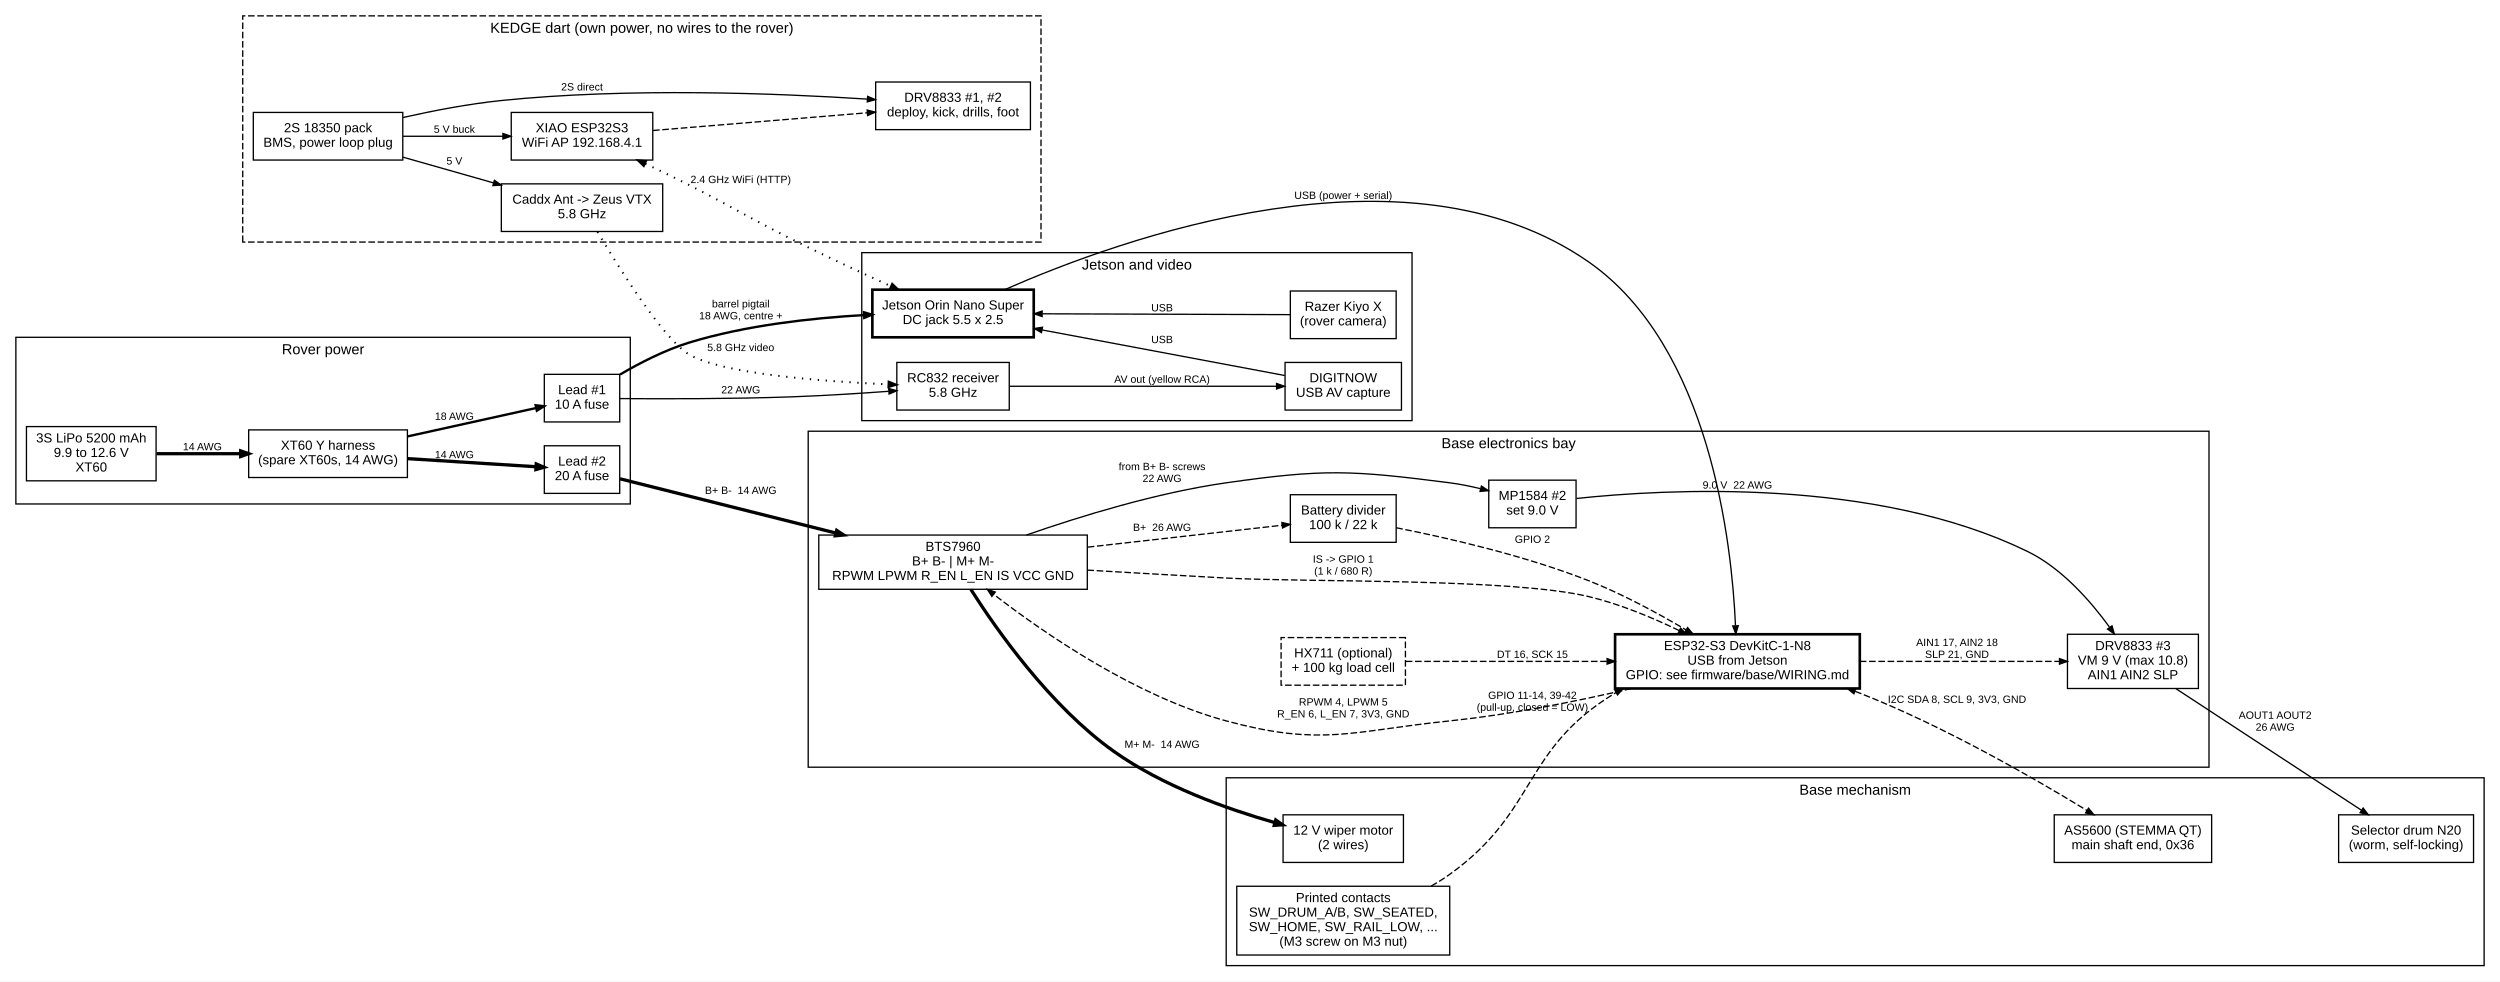
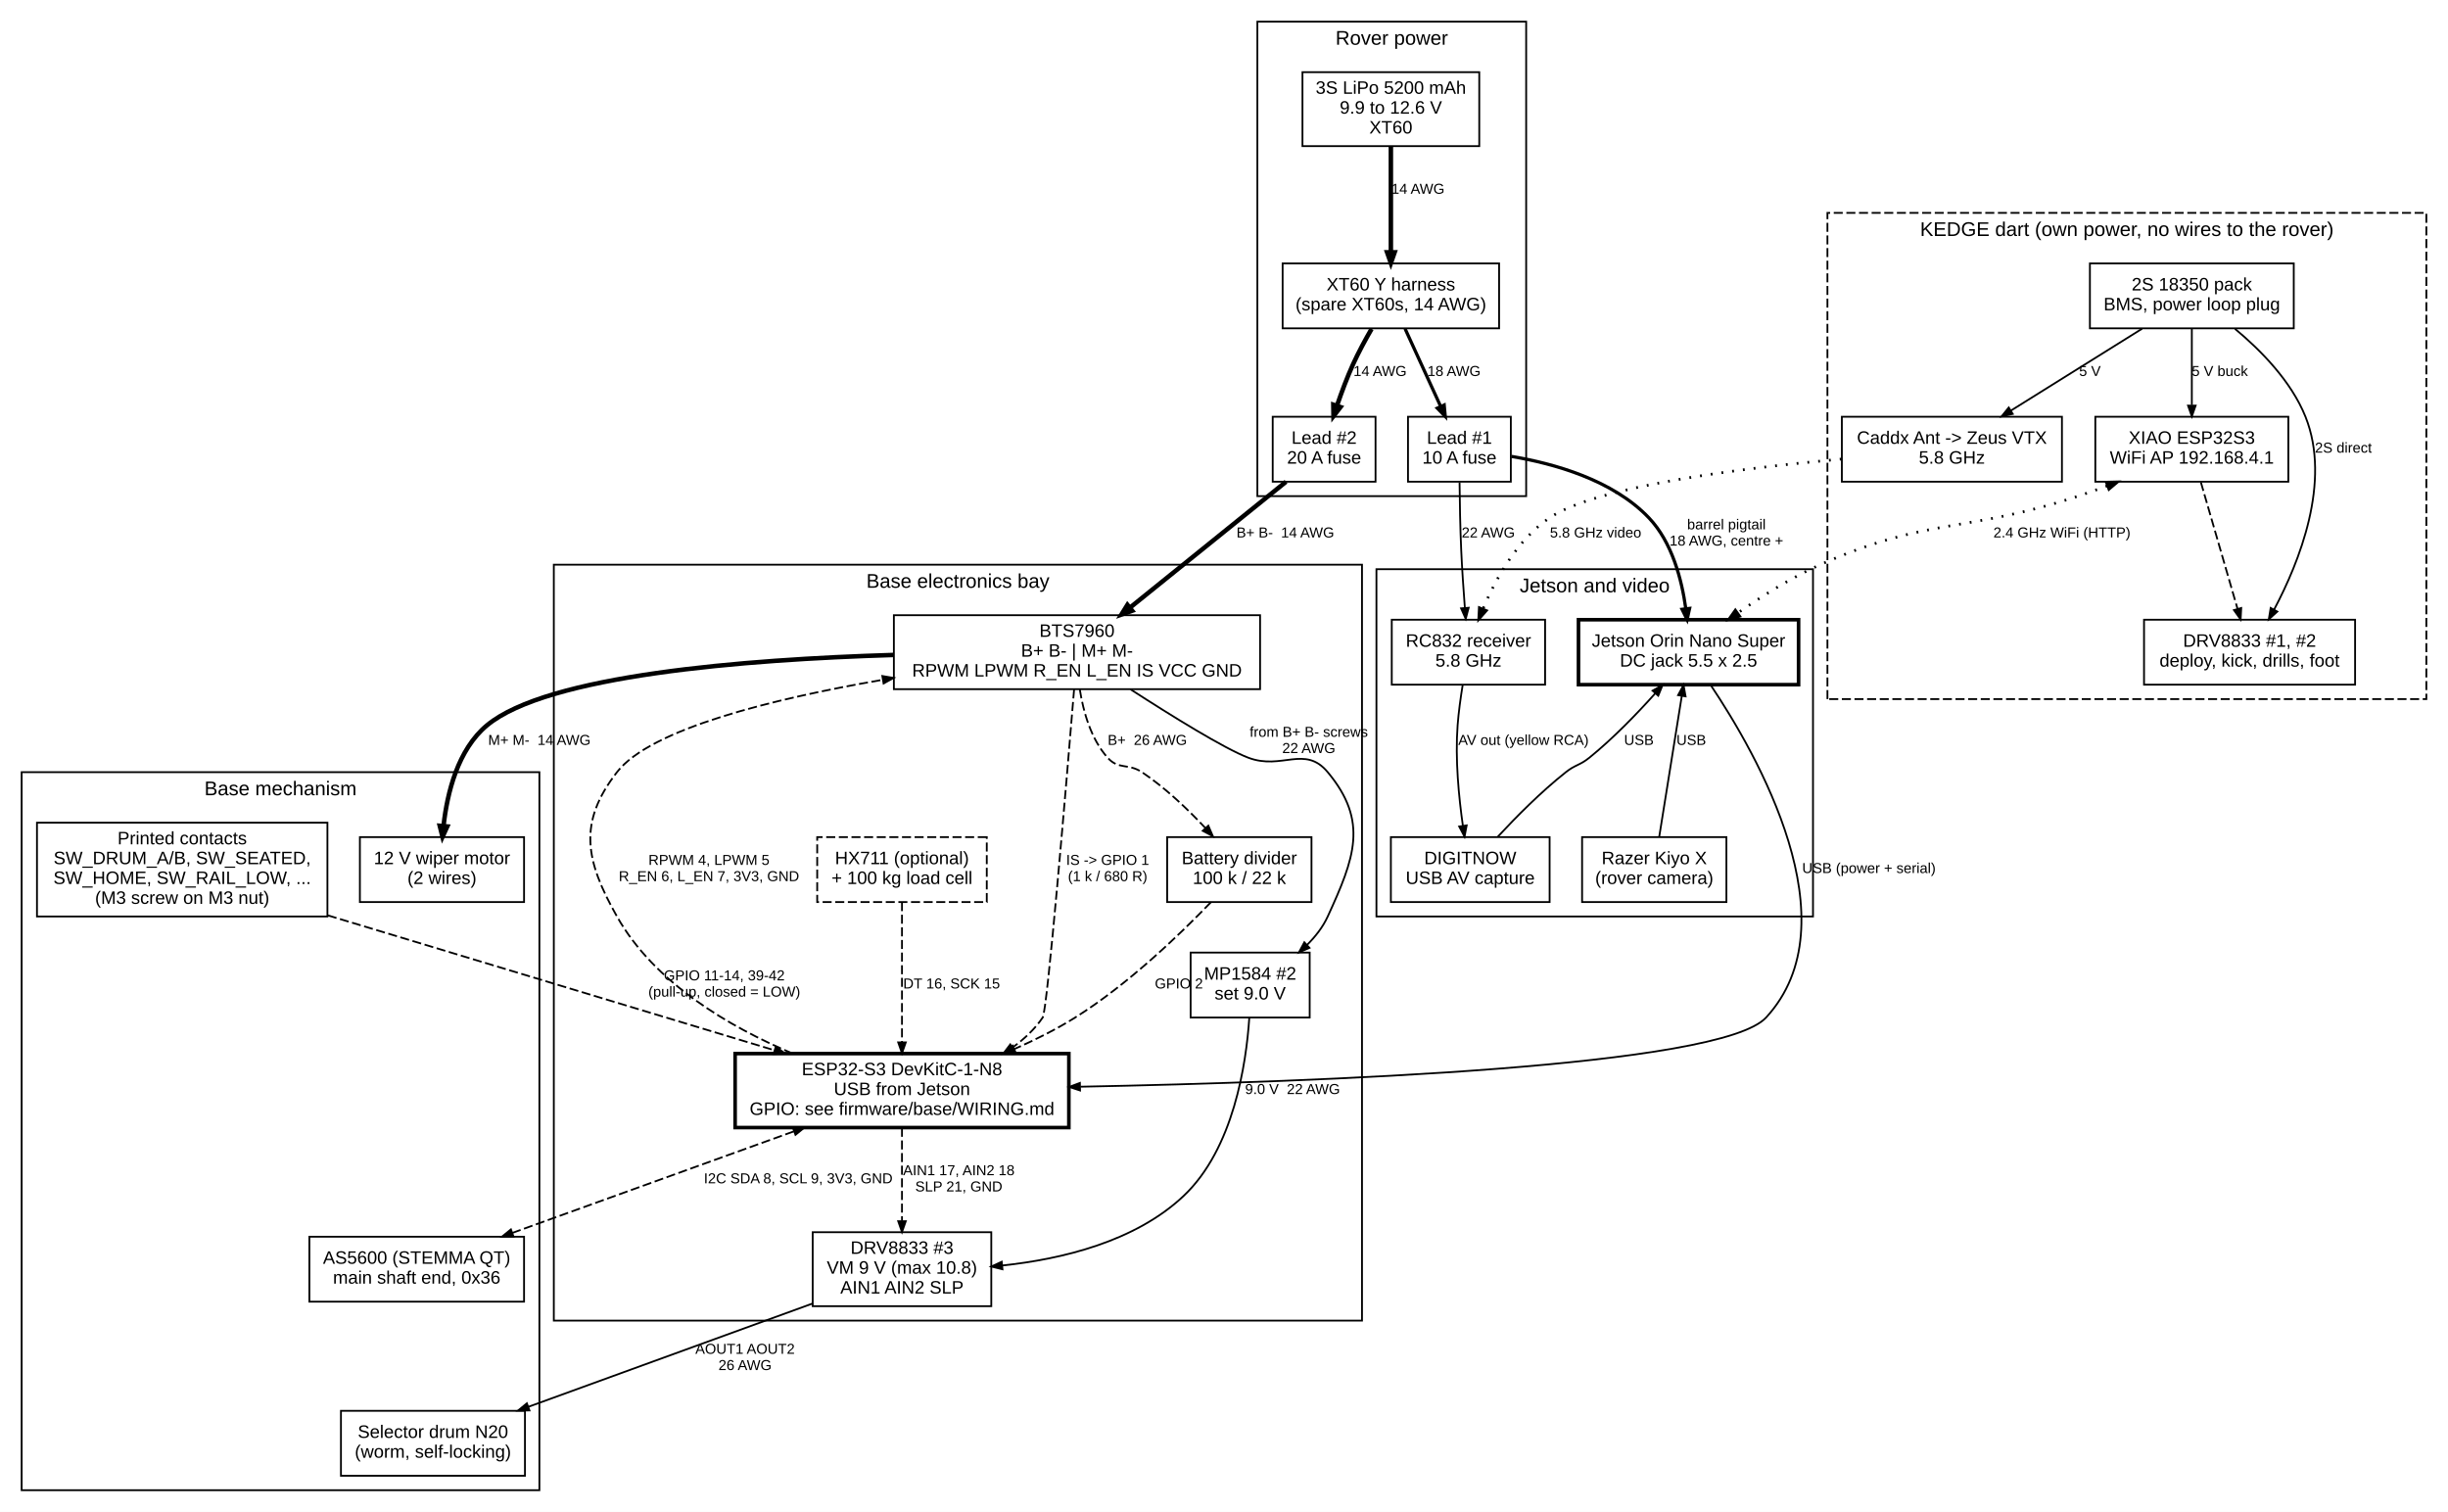
- <svg xmlns="http://www.w3.org/2000/svg" width="1890pt" height="742pt" viewBox="0.00 0.00 1890.00 742.00">
-   <g id="graph0" class="graph" transform="scale(1 1) rotate(0) translate(4 738)">
-     <polygon fill="white" stroke="transparent" points="-4,4 -4,-738 1886,-738 1886,4 -4,4" />
+ <svg xmlns="http://www.w3.org/2000/svg" width="1357pt" height="838pt" viewBox="0.00 0.00 1357.00 838.00">
+   <g id="graph0" class="graph" transform="scale(1 1) rotate(0) translate(4 834)">
+     <polygon fill="white" stroke="transparent" points="-4,4 -4,-834 1353,-834 1353,4 -4,4" />
    <g id="clust1" class="cluster">
-       <polygon fill="none" stroke="black" points="8,-357 8,-483 472.5,-483 472.5,-357 8,-357" />
-       <text text-anchor="middle" x="240.25" y="-470.2" font-family="Liberation Sans" font-size="11.00">Rover power</text>
+       <polygon fill="none" stroke="black" points="693,-559 693,-822 842,-822 842,-559 693,-559" />
+       <text text-anchor="middle" x="767.5" y="-809.2" font-family="Liberation Sans" font-size="11.00">Rover power</text>
    </g>
    <g id="clust2" class="cluster">
-       <polygon fill="none" stroke="black" points="607,-158 607,-412 1666,-412 1666,-158 607,-158" />
-       <text text-anchor="middle" x="1136.5" y="-399.2" font-family="Liberation Sans" font-size="11.00">Base electronics bay</text>
+       <polygon fill="none" stroke="black" points="303,-102 303,-521 751,-521 751,-102 303,-102" />
+       <text text-anchor="middle" x="527" y="-508.2" font-family="Liberation Sans" font-size="11.00">Base electronics bay</text>
    </g>
    <g id="clust3" class="cluster">
-       <polygon fill="none" stroke="black" points="923,-8 923,-150 1874,-150 1874,-8 923,-8" />
-       <text text-anchor="middle" x="1398.5" y="-137.2" font-family="Liberation Sans" font-size="11.00">Base mechanism</text>
+       <polygon fill="none" stroke="black" points="8,-8 8,-406 295,-406 295,-8 8,-8" />
+       <text text-anchor="middle" x="151.5" y="-393.2" font-family="Liberation Sans" font-size="11.00">Base mechanism</text>
    </g>
    <g id="clust4" class="cluster">
-       <polygon fill="none" stroke="black" points="647.5,-420 647.5,-547 1063.5,-547 1063.5,-420 647.5,-420" />
-       <text text-anchor="middle" x="855.5" y="-534.2" font-family="Liberation Sans" font-size="11.00">Jetson and video</text>
+       <polygon fill="none" stroke="black" points="759,-326 759,-518.5 1001,-518.5 1001,-326 759,-326" />
+       <text text-anchor="middle" x="880" y="-505.7" font-family="Liberation Sans" font-size="11.00">Jetson and video</text>
    </g>
    <g id="clust5" class="cluster">
-       <polygon fill="none" stroke="black" stroke-dasharray="5,2" points="179.5,-555 179.5,-726 783,-726 783,-555 179.5,-555" />
-       <text text-anchor="middle" x="481.25" y="-713.2" font-family="Liberation Sans" font-size="11.00">KEDGE dart (own power, no wires to the rover)</text>
+       <polygon fill="none" stroke="black" stroke-dasharray="5,2" points="1009,-446.5 1009,-716 1341,-716 1341,-446.5 1009,-446.5" />
+       <text text-anchor="middle" x="1175" y="-703.2" font-family="Liberation Sans" font-size="11.00">KEDGE dart (own power, no wires to the rover)</text>
    </g>
    <g id="node1" class="node">
-       <polygon fill="none" stroke="black" points="114,-415.5 16,-415.5 16,-374.5 114,-374.5 114,-415.5" />
-       <text text-anchor="middle" x="65" y="-403.5" font-family="Liberation Sans" font-size="10.00">3S LiPo 5200 mAh</text>
-       <text text-anchor="middle" x="65" y="-392.5" font-family="Liberation Sans" font-size="10.00">9.9 to 12.6 V</text>
-       <text text-anchor="middle" x="65" y="-381.5" font-family="Liberation Sans" font-size="10.00">XT60</text>
+       <polygon fill="none" stroke="black" points="816,-794 718,-794 718,-753 816,-753 816,-794" />
+       <text text-anchor="middle" x="767" y="-782" font-family="Liberation Sans" font-size="10.00">3S LiPo 5200 mAh</text>
+       <text text-anchor="middle" x="767" y="-771" font-family="Liberation Sans" font-size="10.00">9.9 to 12.6 V</text>
+       <text text-anchor="middle" x="767" y="-760" font-family="Liberation Sans" font-size="10.00">XT60</text>
    </g>
    <g id="node2" class="node">
-       <polygon fill="none" stroke="black" points="304,-413 184,-413 184,-377 304,-377 304,-413" />
-       <text text-anchor="middle" x="244" y="-398" font-family="Liberation Sans" font-size="10.00">XT60 Y harness</text>
-       <text text-anchor="middle" x="244" y="-387" font-family="Liberation Sans" font-size="10.00">(spare XT60s, 14 AWG)</text>
+       <polygon fill="none" stroke="black" points="827,-688 707,-688 707,-652 827,-652 827,-688" />
+       <text text-anchor="middle" x="767" y="-673" font-family="Liberation Sans" font-size="10.00">XT60 Y harness</text>
+       <text text-anchor="middle" x="767" y="-662" font-family="Liberation Sans" font-size="10.00">(spare XT60s, 14 AWG)</text>
    </g>
    <g id="edge1" class="edge">
-       <path fill="none" stroke="black" stroke-width="2.5" d="M114.37,-395C133.93,-395 156.81,-395 177.81,-395" />
-       <polygon fill="black" stroke="black" stroke-width="2.5" points="177.97,-397.1 183.97,-395 177.97,-392.9 177.97,-397.1" />
-       <text text-anchor="middle" x="149" y="-397.6" font-family="Liberation Sans" font-size="8.00">14 AWG</text>
+       <path fill="none" stroke="black" stroke-width="2.5" d="M767,-752.93C767,-736.2 767,-712.1 767,-694.37" />
+       <polygon fill="black" stroke="black" stroke-width="2.5" points="769.1,-694.15 767,-688.15 764.9,-694.15 769.1,-694.15" />
+       <text text-anchor="middle" x="782" y="-726.6" font-family="Liberation Sans" font-size="8.00">14 AWG</text>
    </g>
    <g id="node3" class="node">
-       <polygon fill="none" stroke="black" points="464.5,-401 407.5,-401 407.5,-365 464.5,-365 464.5,-401" />
-       <text text-anchor="middle" x="436" y="-386" font-family="Liberation Sans" font-size="10.00">Lead #2</text>
-       <text text-anchor="middle" x="436" y="-375" font-family="Liberation Sans" font-size="10.00">20 A fuse</text>
+       <polygon fill="none" stroke="black" points="758.5,-603 701.5,-603 701.5,-567 758.5,-567 758.5,-603" />
+       <text text-anchor="middle" x="730" y="-588" font-family="Liberation Sans" font-size="10.00">Lead #2</text>
+       <text text-anchor="middle" x="730" y="-577" font-family="Liberation Sans" font-size="10.00">20 A fuse</text>
    </g>
    <g id="edge2" class="edge">
-       <path fill="none" stroke="black" stroke-width="2.5" d="M304.08,-391.27C335.94,-389.26 374.14,-386.84 401.03,-385.15" />
-       <polygon fill="black" stroke="black" stroke-width="2.5" points="401.41,-387.23 407.26,-384.75 401.14,-383.03 401.41,-387.23" />
-       <text text-anchor="middle" x="339.5" y="-391.6" font-family="Liberation Sans" font-size="8.00">14 AWG</text>
+       <path fill="none" stroke="black" stroke-width="2.5" d="M756.29,-651.65C752.77,-645.56 748.99,-638.59 746,-632 742.73,-624.78 739.71,-616.68 737.19,-609.31" />
+       <polygon fill="black" stroke="black" stroke-width="2.5" points="739.09,-608.36 735.2,-603.33 735.1,-609.68 739.09,-608.36" />
+       <text text-anchor="middle" x="761" y="-625.6" font-family="Liberation Sans" font-size="8.00">14 AWG</text>
    </g>
    <g id="node4" class="node">
-       <polygon fill="none" stroke="black" points="464.5,-455 407.5,-455 407.5,-419 464.5,-419 464.5,-455" />
-       <text text-anchor="middle" x="436" y="-440" font-family="Liberation Sans" font-size="10.00">Lead #1</text>
-       <text text-anchor="middle" x="436" y="-429" font-family="Liberation Sans" font-size="10.00">10 A fuse</text>
+       <polygon fill="none" stroke="black" points="833.5,-603 776.5,-603 776.5,-567 833.5,-567 833.5,-603" />
+       <text text-anchor="middle" x="805" y="-588" font-family="Liberation Sans" font-size="10.00">Lead #1</text>
+       <text text-anchor="middle" x="805" y="-577" font-family="Liberation Sans" font-size="10.00">10 A fuse</text>
    </g>
    <g id="edge3" class="edge">
-       <path fill="none" stroke="black" stroke-width="1.8" d="M304.08,-408.06C336.08,-415.13 374.46,-423.62 401.36,-429.56" />
-       <polygon fill="black" stroke="black" stroke-width="1.8" points="400.95,-431.62 407.26,-430.87 401.86,-427.52 400.95,-431.62" />
-       <text text-anchor="middle" x="339.5" y="-420.6" font-family="Liberation Sans" font-size="8.00">18 AWG</text>
+       <path fill="none" stroke="black" stroke-width="1.8" d="M774.87,-651.8C780.58,-639.34 788.35,-622.36 794.58,-608.77" />
+       <polygon fill="black" stroke="black" stroke-width="1.8" points="796.55,-609.51 797.14,-603.18 792.73,-607.76 796.55,-609.51" />
+       <text text-anchor="middle" x="802" y="-625.6" font-family="Liberation Sans" font-size="8.00">18 AWG</text>
    </g>
    <g id="node5" class="node">
-       <polygon fill="none" stroke="black" points="818,-333.5 615,-333.5 615,-292.5 818,-292.5 818,-333.5" />
-       <text text-anchor="middle" x="716.5" y="-321.5" font-family="Liberation Sans" font-size="10.00">BTS7960</text>
-       <text text-anchor="middle" x="716.5" y="-310.5" font-family="Liberation Sans" font-size="10.00">B+ B- | M+ M-</text>
-       <text text-anchor="middle" x="716.5" y="-299.5" font-family="Liberation Sans" font-size="10.00">RPWM LPWM R_EN L_EN IS VCC GND</text>
+       <polygon fill="none" stroke="black" points="694.5,-493 491.5,-493 491.5,-452 694.5,-452 694.5,-493" />
+       <text text-anchor="middle" x="593" y="-481" font-family="Liberation Sans" font-size="10.00">BTS7960</text>
+       <text text-anchor="middle" x="593" y="-470" font-family="Liberation Sans" font-size="10.00">B+ B- | M+ M-</text>
+       <text text-anchor="middle" x="593" y="-459" font-family="Liberation Sans" font-size="10.00">RPWM LPWM R_EN L_EN IS VCC GND</text>
    </g>
    <g id="edge4" class="edge">
-       <path fill="none" stroke="black" stroke-width="2.5" d="M464.72,-376.03C502.42,-366.56 571.6,-349.17 627.76,-335.05" />
-       <polygon fill="black" stroke="black" stroke-width="2.5" points="628.54,-337.02 633.85,-333.52 627.52,-332.95 628.54,-337.02" />
-       <text text-anchor="middle" x="556" y="-364.6" font-family="Liberation Sans" font-size="8.00">B+ B-  14 AWG</text>
+       <path fill="none" stroke="black" stroke-width="2.5" d="M708.89,-566.98C685.72,-548.28 648.34,-518.14 622.33,-497.15" />
+       <polygon fill="black" stroke="black" stroke-width="2.5" points="623.6,-495.48 617.61,-493.35 620.96,-498.75 623.6,-495.48" />
+       <text text-anchor="middle" x="708.5" y="-536.1" font-family="Liberation Sans" font-size="8.00">B+ B-  14 AWG</text>
    </g>
    <g id="node15" class="node">
-       <polygon fill="none" stroke="black" stroke-width="2" points="777.5,-519 655.5,-519 655.5,-483 777.5,-483 777.5,-519" />
-       <text text-anchor="middle" x="716.5" y="-504" font-family="Liberation Sans" font-size="10.00">Jetson Orin Nano Super</text>
-       <text text-anchor="middle" x="716.5" y="-493" font-family="Liberation Sans" font-size="10.00">DC jack 5.5 x 2.5</text>
+       <polygon fill="none" stroke="black" stroke-width="2" points="993,-490.5 871,-490.5 871,-454.5 993,-454.5 993,-490.5" />
+       <text text-anchor="middle" x="932" y="-475.5" font-family="Liberation Sans" font-size="10.00">Jetson Orin Nano Super</text>
+       <text text-anchor="middle" x="932" y="-464.5" font-family="Liberation Sans" font-size="10.00">DC jack 5.5 x 2.5</text>
    </g>
    <g id="edge9" class="edge">
-       <path fill="none" stroke="black" stroke-width="1.8" d="M464.77,-454.87C479.67,-463.6 498.7,-473.4 517,-479 559.8,-492.1 609.91,-497.58 649.08,-499.8" />
-       <polygon fill="black" stroke="black" stroke-width="1.8" points="649.16,-501.9 655.27,-500.12 649.39,-497.71 649.16,-501.9" />
-       <text text-anchor="middle" x="556" y="-505.6" font-family="Liberation Sans" font-size="8.00">barrel pigtail</text>
-       <text text-anchor="middle" x="556" y="-496.6" font-family="Liberation Sans" font-size="8.00">18 AWG, centre +</text>
+       <path fill="none" stroke="black" stroke-width="1.8" d="M833.81,-581.02C857.39,-577.08 890,-567.99 910,-547 922.9,-533.47 928.27,-512.68 930.48,-496.66" />
+       <polygon fill="black" stroke="black" stroke-width="1.8" points="932.59,-496.76 931.21,-490.56 928.42,-496.27 932.59,-496.76" />
+       <text text-anchor="middle" x="953" y="-540.6" font-family="Liberation Sans" font-size="8.00">barrel pigtail</text>
+       <text text-anchor="middle" x="953" y="-531.6" font-family="Liberation Sans" font-size="8.00">18 AWG, centre +</text>
    </g>
    <g id="node16" class="node">
-       <polygon fill="none" stroke="black" points="759,-464 674,-464 674,-428 759,-428 759,-464" />
-       <text text-anchor="middle" x="716.5" y="-449" font-family="Liberation Sans" font-size="10.00">RC832 receiver</text>
-       <text text-anchor="middle" x="716.5" y="-438" font-family="Liberation Sans" font-size="10.00">5.8 GHz</text>
+       <polygon fill="none" stroke="black" points="852.5,-490.5 767.5,-490.5 767.5,-454.5 852.5,-454.5 852.5,-490.5" />
+       <text text-anchor="middle" x="810" y="-475.5" font-family="Liberation Sans" font-size="10.00">RC832 receiver</text>
+       <text text-anchor="middle" x="810" y="-464.5" font-family="Liberation Sans" font-size="10.00">5.8 GHz</text>
    </g>
    <g id="edge10" class="edge">
-       <path fill="none" stroke="black" d="M464.7,-436.67C496.25,-436.42 549.36,-436.34 595,-438 619.04,-438.87 645.73,-440.57 667.87,-442.18" />
-       <polygon fill="black" stroke="black" points="667.85,-444.28 673.98,-442.63 668.15,-440.09 667.85,-444.28" />
-       <text text-anchor="middle" x="556" y="-440.6" font-family="Liberation Sans" font-size="8.00">22 AWG</text>
+       <path fill="none" stroke="black" d="M805.08,-566.65C805.18,-555.82 805.43,-541.59 806,-529 806.47,-518.55 807.26,-507.01 808.01,-497.17" />
+       <polygon fill="black" stroke="black" points="810.12,-497.13 808.5,-490.98 805.93,-496.8 810.12,-497.13" />
+       <text text-anchor="middle" x="821" y="-536.1" font-family="Liberation Sans" font-size="8.00">22 AWG</text>
    </g>
    <g id="node6" class="node">
-       <polygon fill="none" stroke="black" points="1187.5,-375 1121.5,-375 1121.5,-339 1187.5,-339 1187.5,-375" />
-       <text text-anchor="middle" x="1154.5" y="-360" font-family="Liberation Sans" font-size="10.00">MP1584 #2</text>
-       <text text-anchor="middle" x="1154.5" y="-349" font-family="Liberation Sans" font-size="10.00">set 9.0 V</text>
+       <polygon fill="none" stroke="black" points="722,-306 656,-306 656,-270 722,-270 722,-306" />
+       <text text-anchor="middle" x="689" y="-291" font-family="Liberation Sans" font-size="10.00">MP1584 #2</text>
+       <text text-anchor="middle" x="689" y="-280" font-family="Liberation Sans" font-size="10.00">set 9.0 V</text>
    </g>
    <g id="edge6" class="edge">
-       <path fill="none" stroke="black" d="M771.95,-333.5C812.84,-347.76 870.57,-365.5 923,-373 997.35,-383.63 1017.5,-382.53 1092,-373 1099.52,-372.04 1107.44,-370.44 1115,-368.61" />
-       <polygon fill="black" stroke="black" points="1115.94,-370.54 1121.25,-367.04 1114.92,-366.47 1115.94,-370.54" />
-       <text text-anchor="middle" x="874.5" y="-382.6" font-family="Liberation Sans" font-size="8.00">from B+ B- screws</text>
-       <text text-anchor="middle" x="874.5" y="-373.6" font-family="Liberation Sans" font-size="8.00">22 AWG</text>
+       <path fill="none" stroke="black" d="M622.79,-451.83C645.39,-437.23 674.75,-419.02 688,-414 706.59,-406.96 719.26,-421.26 732,-406 754.78,-378.7 746.83,-358.32 732,-326 729.3,-320.11 725.14,-314.8 720.45,-310.16" />
+       <polygon fill="black" stroke="black" points="721.87,-308.61 716.03,-306.09 719.03,-311.7 721.87,-308.61" />
+       <text text-anchor="middle" x="721.5" y="-425.6" font-family="Liberation Sans" font-size="8.00">from B+ B- screws</text>
+       <text text-anchor="middle" x="721.5" y="-416.6" font-family="Liberation Sans" font-size="8.00">22 AWG</text>
    </g>
    <g id="node8" class="node">
-       <polygon fill="none" stroke="black" stroke-width="2" points="1402,-258.5 1217,-258.5 1217,-217.5 1402,-217.5 1402,-258.5" />
-       <text text-anchor="middle" x="1309.5" y="-246.5" font-family="Liberation Sans" font-size="10.00">ESP32-S3 DevKitC-1-N8</text>
-       <text text-anchor="middle" x="1309.5" y="-235.5" font-family="Liberation Sans" font-size="10.00">USB from Jetson</text>
-       <text text-anchor="middle" x="1309.5" y="-224.5" font-family="Liberation Sans" font-size="10.00">GPIO: see firmware/base/WIRING.md</text>
+       <polygon fill="none" stroke="black" stroke-width="2" points="588.5,-250 403.5,-250 403.5,-209 588.5,-209 588.5,-250" />
+       <text text-anchor="middle" x="496" y="-238" font-family="Liberation Sans" font-size="10.00">ESP32-S3 DevKitC-1-N8</text>
+       <text text-anchor="middle" x="496" y="-227" font-family="Liberation Sans" font-size="10.00">USB from Jetson</text>
+       <text text-anchor="middle" x="496" y="-216" font-family="Liberation Sans" font-size="10.00">GPIO: see firmware/base/WIRING.md</text>
    </g>
    <g id="edge17" class="edge">
-       <path fill="none" stroke="black" stroke-dasharray="5,2" d="M818.09,-306.98C851.48,-305.02 888.83,-302.87 923,-301 983.88,-297.67 1137.67,-301.05 1197,-287 1220.51,-281.43 1245.24,-271.07 1265.43,-261.31" />
-       <polygon fill="black" stroke="black" points="1266.53,-263.11 1270.99,-258.58 1264.68,-259.34 1266.53,-263.11" />
-       <text text-anchor="middle" x="1011.5" y="-312.6" font-family="Liberation Sans" font-size="8.00">IS -&gt; GPIO 1</text>
-       <text text-anchor="middle" x="1011.5" y="-303.6" font-family="Liberation Sans" font-size="8.00">(1 k / 680 R)</text>
+       <path fill="none" stroke="black" stroke-dasharray="5,2" d="M591.4,-451.87C587.3,-401.94 576.55,-273.74 574,-270 569.57,-263.5 563.74,-258.02 557.26,-253.4" />
+       <polygon fill="black" stroke="black" points="558.35,-251.6 552.19,-250.04 556.03,-255.1 558.35,-251.6" />
+       <text text-anchor="middle" x="610" y="-354.6" font-family="Liberation Sans" font-size="8.00">IS -&gt; GPIO 1</text>
+       <text text-anchor="middle" x="610" y="-345.6" font-family="Liberation Sans" font-size="8.00">(1 k / 680 R)</text>
    </g>
    <g id="node9" class="node">
-       <polygon fill="none" stroke="black" points="1051.5,-364 971.5,-364 971.5,-328 1051.5,-328 1051.5,-364" />
-       <text text-anchor="middle" x="1011.5" y="-349" font-family="Liberation Sans" font-size="10.00">Battery divider</text>
-       <text text-anchor="middle" x="1011.5" y="-338" font-family="Liberation Sans" font-size="10.00">100 k / 22 k</text>
+       <polygon fill="none" stroke="black" points="723,-370 643,-370 643,-334 723,-334 723,-370" />
+       <text text-anchor="middle" x="683" y="-355" font-family="Liberation Sans" font-size="10.00">Battery divider</text>
+       <text text-anchor="middle" x="683" y="-344" font-family="Liberation Sans" font-size="10.00">100 k / 22 k</text>
    </g>
    <g id="edge11" class="edge">
-       <path fill="none" stroke="black" stroke-dasharray="5,2" d="M818.33,-324.36C868.3,-329.98 926.14,-336.5 965.21,-340.9" />
-       <polygon fill="black" stroke="black" points="965.12,-343 971.31,-341.59 965.59,-338.83 965.12,-343" />
-       <text text-anchor="middle" x="874.5" y="-336.6" font-family="Liberation Sans" font-size="8.00">B+  26 AWG</text>
+       <path fill="none" stroke="black" stroke-dasharray="5,2" d="M594.57,-451.85C596.48,-439.66 600.7,-424.4 610,-414 616.11,-407.17 621.37,-411.08 629,-406 641.9,-397.42 654.37,-385.49 664.08,-375.13" />
+       <polygon fill="black" stroke="black" points="665.82,-376.33 668.33,-370.49 662.73,-373.49 665.82,-376.33" />
+       <text text-anchor="middle" x="632" y="-421.1" font-family="Liberation Sans" font-size="8.00">B+  26 AWG</text>
    </g>
    <g id="node11" class="node">
-       <polygon fill="none" stroke="black" points="1057,-122 966,-122 966,-86 1057,-86 1057,-122" />
-       <text text-anchor="middle" x="1011.5" y="-107" font-family="Liberation Sans" font-size="10.00">12 V wiper motor</text>
-       <text text-anchor="middle" x="1011.5" y="-96" font-family="Liberation Sans" font-size="10.00">(2 wires)</text>
+       <polygon fill="none" stroke="black" points="286.5,-370 195.5,-370 195.5,-334 286.5,-334 286.5,-370" />
+       <text text-anchor="middle" x="241" y="-355" font-family="Liberation Sans" font-size="10.00">12 V wiper motor</text>
+       <text text-anchor="middle" x="241" y="-344" font-family="Liberation Sans" font-size="10.00">(2 wires)</text>
    </g>
    <g id="edge5" class="edge">
-       <path fill="none" stroke="black" stroke-width="2.5" d="M729.97,-292.39C749.48,-261.75 789.97,-204.14 838,-170 874.81,-143.83 923.33,-126.48 959.54,-116.16" />
-       <polygon fill="black" stroke="black" stroke-width="2.5" points="960.48,-118.08 965.69,-114.44 959.35,-114.04 960.48,-118.08" />
-       <text text-anchor="middle" x="874.5" y="-172.6" font-family="Liberation Sans" font-size="8.00">M+ M-  14 AWG</text>
+       <path fill="none" stroke="black" stroke-width="2.5" d="M491.1,-470.96C408.1,-468.43 299.4,-459.69 266,-432 249.73,-418.51 243.9,-394.47 241.89,-376.45" />
+       <polygon fill="black" stroke="black" stroke-width="2.5" points="243.94,-375.89 241.3,-370.11 239.76,-376.27 243.94,-375.89" />
+       <text text-anchor="middle" x="295" y="-421.1" font-family="Liberation Sans" font-size="8.00">M+ M-  14 AWG</text>
    </g>
    <g id="node7" class="node">
-       <polygon fill="none" stroke="black" points="1658,-258.5 1559,-258.5 1559,-217.5 1658,-217.5 1658,-258.5" />
-       <text text-anchor="middle" x="1608.5" y="-246.5" font-family="Liberation Sans" font-size="10.00">DRV8833 #3</text>
-       <text text-anchor="middle" x="1608.5" y="-235.5" font-family="Liberation Sans" font-size="10.00">VM 9 V (max 10.8)</text>
-       <text text-anchor="middle" x="1608.5" y="-224.5" font-family="Liberation Sans" font-size="10.00">AIN1 AIN2 SLP</text>
+       <polygon fill="none" stroke="black" points="545.5,-151 446.5,-151 446.5,-110 545.5,-110 545.5,-151" />
+       <text text-anchor="middle" x="496" y="-139" font-family="Liberation Sans" font-size="10.00">DRV8833 #3</text>
+       <text text-anchor="middle" x="496" y="-128" font-family="Liberation Sans" font-size="10.00">VM 9 V (max 10.8)</text>
+       <text text-anchor="middle" x="496" y="-117" font-family="Liberation Sans" font-size="10.00">AIN1 AIN2 SLP</text>
    </g>
    <g id="edge7" class="edge">
-       <path fill="none" stroke="black" d="M1187.76,-361.15C1255.08,-368.32 1413.85,-377.29 1529,-321 1554.9,-308.34 1576.69,-283.3 1590.69,-264.02" />
-       <polygon fill="black" stroke="black" points="1592.67,-264.86 1594.43,-258.75 1589.25,-262.43 1592.67,-264.86" />
-       <text text-anchor="middle" x="1309.5" y="-368.6" font-family="Liberation Sans" font-size="8.00">9.0 V  22 AWG</text>
+       <path fill="none" stroke="black" d="M688.51,-269.72C686.82,-244.35 679.86,-197.22 652,-171 625.18,-145.77 584.63,-136.05 551.59,-132.55" />
+       <polygon fill="black" stroke="black" points="551.69,-130.45 545.52,-131.97 551.29,-134.63 551.69,-130.45" />
+       <text text-anchor="middle" x="712.5" y="-227.6" font-family="Liberation Sans" font-size="8.00">9.0 V  22 AWG</text>
    </g>
    <g id="node12" class="node">
-       <polygon fill="none" stroke="black" points="1866,-122 1764,-122 1764,-86 1866,-86 1866,-122" />
-       <text text-anchor="middle" x="1815" y="-107" font-family="Liberation Sans" font-size="10.00">Selector drum N20</text>
-       <text text-anchor="middle" x="1815" y="-96" font-family="Liberation Sans" font-size="10.00">(worm, self-locking)</text>
+       <polygon fill="none" stroke="black" points="287,-52 185,-52 185,-16 287,-16 287,-52" />
+       <text text-anchor="middle" x="236" y="-37" font-family="Liberation Sans" font-size="10.00">Selector drum N20</text>
+       <text text-anchor="middle" x="236" y="-26" font-family="Liberation Sans" font-size="10.00">(worm, self-locking)</text>
    </g>
    <g id="edge8" class="edge">
-       <path fill="none" stroke="black" d="M1641,-217.36C1679.07,-192.41 1742.79,-150.66 1781.36,-125.39" />
-       <polygon fill="black" stroke="black" points="1782.53,-127.13 1786.4,-122.09 1780.23,-123.62 1782.53,-127.13" />
-       <text text-anchor="middle" x="1716" y="-194.6" font-family="Liberation Sans" font-size="8.00">AOUT1 AOUT2</text>
-       <text text-anchor="middle" x="1716" y="-185.6" font-family="Liberation Sans" font-size="8.00">26 AWG</text>
+       <path fill="none" stroke="black" d="M446.48,-111.5C401.41,-95.12 335.06,-71 288.94,-54.24" />
+       <polygon fill="black" stroke="black" points="289.5,-52.21 283.14,-52.13 288.06,-56.16 289.5,-52.21" />
+       <text text-anchor="middle" x="409" y="-83.6" font-family="Liberation Sans" font-size="8.00">AOUT1 AOUT2</text>
+       <text text-anchor="middle" x="409" y="-74.6" font-family="Liberation Sans" font-size="8.00">26 AWG</text>
    </g>
    <g id="edge16" class="edge">
-       <path fill="none" stroke="black" stroke-dasharray="5,2" d="M1229.17,-217.44C1188.47,-207.94 1137.92,-197.72 1092,-193 1017.28,-185.32 995.5,-173.38 923,-193 854.49,-211.54 785.39,-259.23 747.34,-288.6" />
-       <polygon fill="black" stroke="black" points="745.85,-287.1 742.41,-292.45 748.43,-290.42 745.85,-287.1" />
-       <text text-anchor="middle" x="1011.5" y="-204.6" font-family="Liberation Sans" font-size="8.00">RPWM 4, LPWM 5</text>
-       <text text-anchor="middle" x="1011.5" y="-195.6" font-family="Liberation Sans" font-size="8.00">R_EN 6, L_EN 7, 3V3, GND</text>
+       <path fill="none" stroke="black" stroke-dasharray="5,2" d="M435.33,-250.07C400.14,-264.91 358.79,-289.15 338,-326 320.53,-356.97 316.21,-377.9 338,-406 356.55,-429.92 424.17,-446.62 485.11,-457.17" />
+       <polygon fill="black" stroke="black" points="485.1,-459.3 491.36,-458.24 485.8,-455.16 485.1,-459.3" />
+       <text text-anchor="middle" x="389" y="-354.6" font-family="Liberation Sans" font-size="8.00">RPWM 4, LPWM 5</text>
+       <text text-anchor="middle" x="389" y="-345.6" font-family="Liberation Sans" font-size="8.00">R_EN 6, L_EN 7, 3V3, GND</text>
    </g>
    <g id="edge19" class="edge">
-       <path fill="none" stroke="black" stroke-dasharray="5,2" d="M1402.03,-238C1451.42,-238 1510.71,-238 1552.88,-238" />
-       <polygon fill="black" stroke="black" points="1552.98,-240.1 1558.98,-238 1552.98,-235.9 1552.98,-240.1" />
-       <text text-anchor="middle" x="1475.5" y="-249.6" font-family="Liberation Sans" font-size="8.00">AIN1 17, AIN2 18</text>
-       <text text-anchor="middle" x="1475.5" y="-240.6" font-family="Liberation Sans" font-size="8.00">SLP 21, GND</text>
+       <path fill="none" stroke="black" stroke-dasharray="5,2" d="M496,-208.87C496,-194.01 496,-173.47 496,-157.29" />
+       <polygon fill="black" stroke="black" points="498.1,-157.1 496,-151.1 493.9,-157.1 498.1,-157.1" />
+       <text text-anchor="middle" x="527.5" y="-182.6" font-family="Liberation Sans" font-size="8.00">AIN1 17, AIN2 18</text>
+       <text text-anchor="middle" x="527.5" y="-173.6" font-family="Liberation Sans" font-size="8.00">SLP 21, GND</text>
    </g>
    <g id="node13" class="node">
-       <polygon fill="none" stroke="black" points="1668,-122 1549,-122 1549,-86 1668,-86 1668,-122" />
-       <text text-anchor="middle" x="1608.5" y="-107" font-family="Liberation Sans" font-size="10.00">AS5600 (STEMMA QT)</text>
-       <text text-anchor="middle" x="1608.5" y="-96" font-family="Liberation Sans" font-size="10.00">main shaft end, 0x36</text>
+       <polygon fill="none" stroke="black" points="286.5,-148.5 167.5,-148.5 167.5,-112.5 286.5,-112.5 286.5,-148.5" />
+       <text text-anchor="middle" x="227" y="-133.5" font-family="Liberation Sans" font-size="10.00">AS5600 (STEMMA QT)</text>
+       <text text-anchor="middle" x="227" y="-122.5" font-family="Liberation Sans" font-size="10.00">main shaft end, 0x36</text>
    </g>
    <g id="edge20" class="edge">
-       <path fill="none" stroke="black" stroke-dasharray="5,2" d="M1398.53,-215.33C1399.7,-214.89 1400.85,-214.45 1402,-214 1465.27,-189.17 1533.98,-149.57 1573.75,-125.27" />
-       <polygon fill="black" stroke="black" points="1397.54,-213.46 1392.62,-217.48 1398.97,-217.4 1397.54,-213.46" />
-       <polygon fill="black" stroke="black" points="1574.91,-127.02 1578.93,-122.09 1572.72,-123.44 1574.91,-127.02" />
-       <text text-anchor="middle" x="1475.5" y="-206.6" font-family="Liberation Sans" font-size="8.00">I2C SDA 8, SCL 9, 3V3, GND</text>
+       <path fill="none" stroke="black" stroke-dasharray="5,2" d="M436.03,-206.88C389.23,-190 324.84,-166.78 279.93,-150.59" />
+       <polygon fill="black" stroke="black" points="435.53,-208.93 441.89,-208.99 436.96,-204.98 435.53,-208.93" />
+       <polygon fill="black" stroke="black" points="280.64,-148.61 274.28,-148.55 279.21,-152.56 280.64,-148.61" />
+       <text text-anchor="middle" x="438.5" y="-178.1" font-family="Liberation Sans" font-size="8.00">I2C SDA 8, SCL 9, 3V3, GND</text>
    </g>
    <g id="edge18" class="edge">
-       <path fill="none" stroke="black" stroke-dasharray="5,2" d="M1051.55,-339.02C1089.51,-331.55 1148.4,-318.13 1197,-299 1222.55,-288.94 1249.61,-274.25 1270.67,-261.8" />
-       <polygon fill="black" stroke="black" points="1271.82,-263.56 1275.9,-258.69 1269.67,-259.96 1271.82,-263.56" />
-       <text text-anchor="middle" x="1154.5" y="-327.6" font-family="Liberation Sans" font-size="8.00">GPIO 2</text>
+       <path fill="none" stroke="black" stroke-dasharray="5,2" d="M667.27,-333.93C650.13,-316.12 621.23,-288.28 592,-270 581.56,-263.47 569.86,-257.61 558.3,-252.54" />
+       <polygon fill="black" stroke="black" points="558.99,-250.55 552.65,-250.1 557.33,-254.4 558.99,-250.55" />
+       <text text-anchor="middle" x="649.5" y="-286.1" font-family="Liberation Sans" font-size="8.00">GPIO 2</text>
    </g>
    <g id="node10" class="node">
-       <polygon fill="none" stroke="black" stroke-dasharray="5,2" points="1058.5,-256 964.5,-256 964.5,-220 1058.5,-220 1058.5,-256" />
-       <text text-anchor="middle" x="1011.5" y="-241" font-family="Liberation Sans" font-size="10.00">HX711 (optional)</text>
-       <text text-anchor="middle" x="1011.5" y="-230" font-family="Liberation Sans" font-size="10.00">+ 100 kg load cell</text>
+       <polygon fill="none" stroke="black" stroke-dasharray="5,2" points="543,-370 449,-370 449,-334 543,-334 543,-370" />
+       <text text-anchor="middle" x="496" y="-355" font-family="Liberation Sans" font-size="10.00">HX711 (optional)</text>
+       <text text-anchor="middle" x="496" y="-344" font-family="Liberation Sans" font-size="10.00">+ 100 kg load cell</text>
    </g>
    <g id="edge22" class="edge">
-       <path fill="none" stroke="black" stroke-dasharray="5,2" d="M1058.75,-238C1099.3,-238 1159.59,-238 1210.78,-238" />
-       <polygon fill="black" stroke="black" points="1210.97,-240.1 1216.97,-238 1210.97,-235.9 1210.97,-240.1" />
-       <text text-anchor="middle" x="1154.5" y="-240.6" font-family="Liberation Sans" font-size="8.00">DT 16, SCK 15</text>
+       <path fill="none" stroke="black" stroke-dasharray="5,2" d="M496,-333.99C496,-313.74 496,-279.72 496,-256.25" />
+       <polygon fill="black" stroke="black" points="498.1,-256.22 496,-250.22 493.9,-256.22 498.1,-256.22" />
+       <text text-anchor="middle" x="523.5" y="-286.1" font-family="Liberation Sans" font-size="8.00">DT 16, SCK 15</text>
    </g>
    <g id="node14" class="node">
-       <polygon fill="none" stroke="black" points="1092,-68 931,-68 931,-16 1092,-16 1092,-68" />
-       <text text-anchor="middle" x="1011.5" y="-56" font-family="Liberation Sans" font-size="10.00">Printed contacts</text>
-       <text text-anchor="middle" x="1011.5" y="-45" font-family="Liberation Sans" font-size="10.00">SW_DRUM_A/B, SW_SEATED,</text>
-       <text text-anchor="middle" x="1011.5" y="-34" font-family="Liberation Sans" font-size="10.00">SW_HOME, SW_RAIL_LOW, ...</text>
-       <text text-anchor="middle" x="1011.5" y="-23" font-family="Liberation Sans" font-size="10.00">(M3 screw on M3 nut)</text>
+       <polygon fill="none" stroke="black" points="177.5,-378 16.5,-378 16.5,-326 177.5,-326 177.5,-378" />
+       <text text-anchor="middle" x="97" y="-366" font-family="Liberation Sans" font-size="10.00">Printed contacts</text>
+       <text text-anchor="middle" x="97" y="-355" font-family="Liberation Sans" font-size="10.00">SW_DRUM_A/B, SW_SEATED,</text>
+       <text text-anchor="middle" x="97" y="-344" font-family="Liberation Sans" font-size="10.00">SW_HOME, SW_RAIL_LOW, ...</text>
+       <text text-anchor="middle" x="97" y="-333" font-family="Liberation Sans" font-size="10.00">(M3 screw on M3 nut)</text>
    </g>
    <g id="edge21" class="edge">
-       <path fill="none" stroke="black" stroke-dasharray="5,2" d="M1077.96,-68.1C1082.85,-70.86 1087.59,-73.83 1092,-77 1158.94,-125.09 1146.47,-171.35 1217,-214 1217.25,-214.15 1217.49,-214.3 1217.74,-214.44" />
-       <polygon fill="black" stroke="black" points="1216.8,-216.32 1223.07,-217.4 1218.84,-212.65 1216.8,-216.32" />
-       <text text-anchor="middle" x="1154.5" y="-209.6" font-family="Liberation Sans" font-size="8.00">GPIO 11-14, 39-42</text>
-       <text text-anchor="middle" x="1154.5" y="-200.6" font-family="Liberation Sans" font-size="8.00">(pull-up, closed = LOW)</text>
+       <path fill="none" stroke="black" stroke-dasharray="5,2" d="M177.74,-326.62C250.39,-304.68 356.07,-272.76 425.41,-251.82" />
+       <polygon fill="black" stroke="black" points="426.04,-253.82 431.17,-250.08 424.82,-249.8 426.04,-253.82" />
+       <text text-anchor="middle" x="397.5" y="-290.6" font-family="Liberation Sans" font-size="8.00">GPIO 11-14, 39-42</text>
+       <text text-anchor="middle" x="397.5" y="-281.6" font-family="Liberation Sans" font-size="8.00">(pull-up, closed = LOW)</text>
    </g>
    <g id="edge12" class="edge">
-       <path fill="none" stroke="black" d="M755.64,-519.06C842.76,-557.39 1059.43,-635.85 1197,-540 1289.03,-475.88 1305.29,-326.7 1308.02,-265.22" />
-       <polygon fill="black" stroke="black" points="1310.13,-264.94 1308.27,-258.86 1305.94,-264.77 1310.13,-264.94" />
-       <text text-anchor="middle" x="1011.5" y="-587.6" font-family="Liberation Sans" font-size="8.00">USB (power + serial)</text>
+       <path fill="none" stroke="black" d="M944.23,-454.35C969.96,-416.01 1023.46,-322.62 975,-270 949.82,-242.66 727.67,-234.24 594.92,-231.65" />
+       <polygon fill="black" stroke="black" points="594.7,-229.55 588.66,-231.53 594.62,-233.75 594.7,-229.55" />
+       <text text-anchor="middle" x="1032" y="-350.1" font-family="Liberation Sans" font-size="8.00">USB (power + serial)</text>
    </g>
    <g id="node17" class="node">
-       <polygon fill="none" stroke="black" points="1055.5,-464 967.5,-464 967.5,-428 1055.5,-428 1055.5,-464" />
-       <text text-anchor="middle" x="1011.5" y="-449" font-family="Liberation Sans" font-size="10.00">DIGITNOW</text>
-       <text text-anchor="middle" x="1011.5" y="-438" font-family="Liberation Sans" font-size="10.00">USB AV capture</text>
+       <polygon fill="none" stroke="black" points="855,-370 767,-370 767,-334 855,-334 855,-370" />
+       <text text-anchor="middle" x="811" y="-355" font-family="Liberation Sans" font-size="10.00">DIGITNOW</text>
+       <text text-anchor="middle" x="811" y="-344" font-family="Liberation Sans" font-size="10.00">USB AV capture</text>
    </g>
    <g id="edge13" class="edge">
-       <path fill="none" stroke="black" d="M783.9,-488.54C840.1,-477.99 919,-463.18 967.33,-454.1" />
-       <polygon fill="black" stroke="black" points="783.36,-486.5 777.85,-489.67 784.14,-490.63 783.36,-486.5" />
-       <text text-anchor="middle" x="874.5" y="-478.6" font-family="Liberation Sans" font-size="8.00">USB</text>
+       <path fill="none" stroke="black" d="M913.47,-449.58C903.32,-438.26 890.16,-424.64 877,-414 871.72,-409.74 869.32,-410.21 864,-406 850.32,-395.19 836.44,-381.18 826.32,-370.27" />
+       <polygon fill="black" stroke="black" points="912.07,-451.17 917.62,-454.27 915.22,-448.38 912.07,-451.17" />
+       <text text-anchor="middle" x="904.5" y="-421.1" font-family="Liberation Sans" font-size="8.00">USB</text>
    </g>
    <g id="node18" class="node">
-       <polygon fill="none" stroke="black" points="1051.5,-518 971.5,-518 971.5,-482 1051.5,-482 1051.5,-518" />
-       <text text-anchor="middle" x="1011.5" y="-503" font-family="Liberation Sans" font-size="10.00">Razer Kiyo X</text>
-       <text text-anchor="middle" x="1011.5" y="-492" font-family="Liberation Sans" font-size="10.00">(rover camera)</text>
+       <polygon fill="none" stroke="black" points="953,-370 873,-370 873,-334 953,-334 953,-370" />
+       <text text-anchor="middle" x="913" y="-355" font-family="Liberation Sans" font-size="10.00">Razer Kiyo X</text>
+       <text text-anchor="middle" x="913" y="-344" font-family="Liberation Sans" font-size="10.00">(rover camera)</text>
    </g>
    <g id="edge14" class="edge">
-       <path fill="none" stroke="black" d="M784.07,-500.77C841.81,-500.58 923.43,-500.3 971.27,-500.13" />
-       <polygon fill="black" stroke="black" points="783.85,-498.67 777.85,-500.79 783.86,-502.87 783.85,-498.67" />
-       <text text-anchor="middle" x="874.5" y="-502.6" font-family="Liberation Sans" font-size="8.00">USB</text>
+       <path fill="none" stroke="black" d="M928.25,-448.13C924.58,-425.21 919.06,-390.8 915.77,-370.25" />
+       <polygon fill="black" stroke="black" points="926.21,-448.68 929.24,-454.27 930.36,-448.01 926.21,-448.68" />
+       <text text-anchor="middle" x="933.5" y="-421.1" font-family="Liberation Sans" font-size="8.00">USB</text>
    </g>
    <g id="edge15" class="edge">
-       <path fill="none" stroke="black" d="M759.17,-446C812.37,-446 904.3,-446 961.01,-446" />
-       <polygon fill="black" stroke="black" points="961.07,-448.1 967.07,-446 961.07,-443.9 961.07,-448.1" />
-       <text text-anchor="middle" x="874.5" y="-448.6" font-family="Liberation Sans" font-size="8.00">AV out (yellow RCA)</text>
+       <path fill="none" stroke="black" d="M806.8,-454.26C805.68,-447.36 804.55,-439.33 804,-432 802.58,-413.21 804.68,-391.94 806.94,-376.2" />
+       <polygon fill="black" stroke="black" points="809.02,-376.5 807.84,-370.25 804.87,-375.87 809.02,-376.5" />
+       <text text-anchor="middle" x="840.5" y="-421.1" font-family="Liberation Sans" font-size="8.00">AV out (yellow RCA)</text>
    </g>
    <g id="node19" class="node">
-       <polygon fill="none" stroke="black" points="300.5,-653 187.5,-653 187.5,-617 300.5,-617 300.5,-653" />
-       <text text-anchor="middle" x="244" y="-638" font-family="Liberation Sans" font-size="10.00">2S 18350 pack</text>
-       <text text-anchor="middle" x="244" y="-627" font-family="Liberation Sans" font-size="10.00">BMS, power loop plug</text>
+       <polygon fill="none" stroke="black" points="1267.5,-688 1154.5,-688 1154.5,-652 1267.5,-652 1267.5,-688" />
+       <text text-anchor="middle" x="1211" y="-673" font-family="Liberation Sans" font-size="10.00">2S 18350 pack</text>
+       <text text-anchor="middle" x="1211" y="-662" font-family="Liberation Sans" font-size="10.00">BMS, power loop plug</text>
    </g>
    <g id="node20" class="node">
-       <polygon fill="none" stroke="black" points="489.5,-653 382.5,-653 382.5,-617 489.5,-617 489.5,-653" />
-       <text text-anchor="middle" x="436" y="-638" font-family="Liberation Sans" font-size="10.00">XIAO ESP32S3</text>
-       <text text-anchor="middle" x="436" y="-627" font-family="Liberation Sans" font-size="10.00">WiFi AP 192.168.4.1</text>
+       <polygon fill="none" stroke="black" points="1264.5,-603 1157.5,-603 1157.5,-567 1264.5,-567 1264.5,-603" />
+       <text text-anchor="middle" x="1211" y="-588" font-family="Liberation Sans" font-size="10.00">XIAO ESP32S3</text>
+       <text text-anchor="middle" x="1211" y="-577" font-family="Liberation Sans" font-size="10.00">WiFi AP 192.168.4.1</text>
    </g>
    <g id="edge23" class="edge">
-       <path fill="none" stroke="black" d="M300.72,-635C324.44,-635 352.13,-635 376.18,-635" />
-       <polygon fill="black" stroke="black" points="376.21,-637.1 382.21,-635 376.21,-632.9 376.21,-637.1" />
-       <text text-anchor="middle" x="339.5" y="-637.6" font-family="Liberation Sans" font-size="8.00">5 V buck</text>
+       <path fill="none" stroke="black" d="M1211,-651.8C1211,-639.56 1211,-622.96 1211,-609.5" />
+       <polygon fill="black" stroke="black" points="1213.1,-609.18 1211,-603.18 1208.9,-609.18 1213.1,-609.18" />
+       <text text-anchor="middle" x="1226.5" y="-625.6" font-family="Liberation Sans" font-size="8.00">5 V buck</text>
    </g>
    <g id="node21" class="node">
-       <polygon fill="none" stroke="black" points="775,-676 658,-676 658,-640 775,-640 775,-676" />
-       <text text-anchor="middle" x="716.5" y="-661" font-family="Liberation Sans" font-size="10.00">DRV8833 #1, #2</text>
-       <text text-anchor="middle" x="716.5" y="-650" font-family="Liberation Sans" font-size="10.00">deploy, kick, drills, foot</text>
+       <polygon fill="none" stroke="black" points="1301.5,-490.5 1184.5,-490.5 1184.5,-454.5 1301.5,-454.5 1301.5,-490.5" />
+       <text text-anchor="middle" x="1243" y="-475.5" font-family="Liberation Sans" font-size="10.00">DRV8833 #1, #2</text>
+       <text text-anchor="middle" x="1243" y="-464.5" font-family="Liberation Sans" font-size="10.00">deploy, kick, drills, foot</text>
    </g>
    <g id="edge24" class="edge">
-       <path fill="none" stroke="black" d="M300.6,-649.16C323.48,-654.3 350.35,-659.47 375,-662 471.05,-671.87 583.13,-667.52 651.7,-663.07" />
-       <polygon fill="black" stroke="black" points="651.93,-665.16 657.78,-662.67 651.66,-660.97 651.93,-665.16" />
-       <text text-anchor="middle" x="436" y="-669.6" font-family="Liberation Sans" font-size="8.00">2S direct</text>
+       <path fill="none" stroke="black" d="M1234.91,-651.74C1249.21,-639.86 1266.11,-622.7 1274,-603 1288.45,-566.94 1270.57,-522.42 1256.58,-496.08" />
+       <polygon fill="black" stroke="black" points="1258.39,-495.01 1253.67,-490.75 1254.7,-497.02 1258.39,-495.01" />
+       <text text-anchor="middle" x="1295" y="-583.1" font-family="Liberation Sans" font-size="8.00">2S direct</text>
    </g>
    <g id="node22" class="node">
-       <polygon fill="none" stroke="black" points="497,-599 375,-599 375,-563 497,-563 497,-599" />
-       <text text-anchor="middle" x="436" y="-584" font-family="Liberation Sans" font-size="10.00">Caddx Ant -&gt; Zeus VTX</text>
-       <text text-anchor="middle" x="436" y="-573" font-family="Liberation Sans" font-size="10.00">5.8 GHz</text>
+       <polygon fill="none" stroke="black" points="1139,-603 1017,-603 1017,-567 1139,-567 1139,-603" />
+       <text text-anchor="middle" x="1078" y="-588" font-family="Liberation Sans" font-size="10.00">Caddx Ant -&gt; Zeus VTX</text>
+       <text text-anchor="middle" x="1078" y="-577" font-family="Liberation Sans" font-size="10.00">5.8 GHz</text>
    </g>
    <g id="edge26" class="edge">
-       <path fill="none" stroke="black" d="M300.72,-619.16C322.13,-613.08 346.77,-606.08 369.05,-599.74" />
-       <polygon fill="black" stroke="black" points="369.77,-601.72 374.97,-598.06 368.62,-597.68 369.77,-601.72" />
-       <text text-anchor="middle" x="339.5" y="-613.6" font-family="Liberation Sans" font-size="8.00">5 V</text>
+       <path fill="none" stroke="black" d="M1183.44,-651.8C1162.31,-638.61 1133.08,-620.37 1110.75,-606.44" />
+       <polygon fill="black" stroke="black" points="1111.72,-604.57 1105.52,-603.18 1109.5,-608.13 1111.72,-604.57" />
+       <text text-anchor="middle" x="1154.5" y="-625.6" font-family="Liberation Sans" font-size="8.00">5 V</text>
    </g>
    <g id="edge28" class="edge">
-       <path fill="none" stroke="black" stroke-width="1.5" stroke-dasharray="1,5" d="M483.8,-614.24C488.28,-612.17 492.73,-610.06 497,-608 546.57,-584.03 557.54,-575.2 607,-551 627.26,-541.09 649.89,-530.58 669.21,-521.76" />
-       <polygon fill="black" stroke="black" stroke-width="1.5" points="482.7,-612.44 478.13,-616.85 484.46,-616.25 482.7,-612.44" />
-       <polygon fill="black" stroke="black" stroke-width="1.5" points="670.51,-523.48 675.1,-519.08 668.77,-519.66 670.51,-523.48" />
-       <text text-anchor="middle" x="556" y="-599.6" font-family="Liberation Sans" font-size="8.00">2.4 GHz WiFi (HTTP)</text>
+       <path fill="none" stroke="black" stroke-width="1.5" stroke-dasharray="1,5" d="M1164.09,-564.68C1158.7,-562.67 1153.25,-560.73 1148,-559 1085.55,-538.39 1065.09,-547.71 1005,-521 989.02,-513.9 972.58,-503.52 959.36,-494.27" />
+       <polygon fill="black" stroke="black" stroke-width="1.5" points="1163.56,-566.73 1169.91,-566.89 1165.05,-562.8 1163.56,-566.73" />
+       <polygon fill="black" stroke="black" stroke-width="1.5" points="960.38,-492.42 954.27,-490.66 957.95,-495.85 960.38,-492.42" />
+       <text text-anchor="middle" x="1139" y="-536.1" font-family="Liberation Sans" font-size="8.00">2.4 GHz WiFi (HTTP)</text>
    </g>
    <g id="edge25" class="edge">
-       <path fill="none" stroke="black" stroke-dasharray="5,2" d="M489.71,-639.35C535.68,-643.15 602.51,-648.67 651.53,-652.72" />
-       <polygon fill="black" stroke="black" points="651.57,-654.83 657.72,-653.23 651.91,-650.64 651.57,-654.83" />
+       <path fill="none" stroke="black" stroke-dasharray="5,2" d="M1216,-566.73C1221.47,-547.84 1230.27,-517.46 1236.33,-496.54" />
+       <polygon fill="black" stroke="black" points="1238.38,-496.99 1238.04,-490.64 1234.35,-495.82 1238.38,-496.99" />
    </g>
    <g id="edge27" class="edge">
-       <path fill="none" stroke="black" stroke-width="1.5" stroke-dasharray="1,5" d="M447.68,-562.7C464.73,-534.16 498.08,-481.17 517,-470 541.7,-455.42 617.25,-449.66 667.69,-447.41" />
-       <polygon fill="black" stroke="black" stroke-width="1.5" points="667.81,-449.51 673.71,-447.15 667.63,-445.31 667.81,-449.51" />
-       <text text-anchor="middle" x="556" y="-472.6" font-family="Liberation Sans" font-size="8.00">5.8 GHz video</text>
+       <path fill="none" stroke="black" stroke-width="1.5" stroke-dasharray="1,5" d="M1016.82,-579.55C960.13,-574.42 880.79,-564.38 855,-547 837.21,-535.01 825.23,-513.39 818.13,-496.69" />
+       <polygon fill="black" stroke="black" stroke-width="1.5" points="819.94,-495.56 815.74,-490.79 816.05,-497.14 819.94,-495.56" />
+       <text text-anchor="middle" x="880.5" y="-536.1" font-family="Liberation Sans" font-size="8.00">5.8 GHz video</text>
    </g>
  </g>
</svg>
